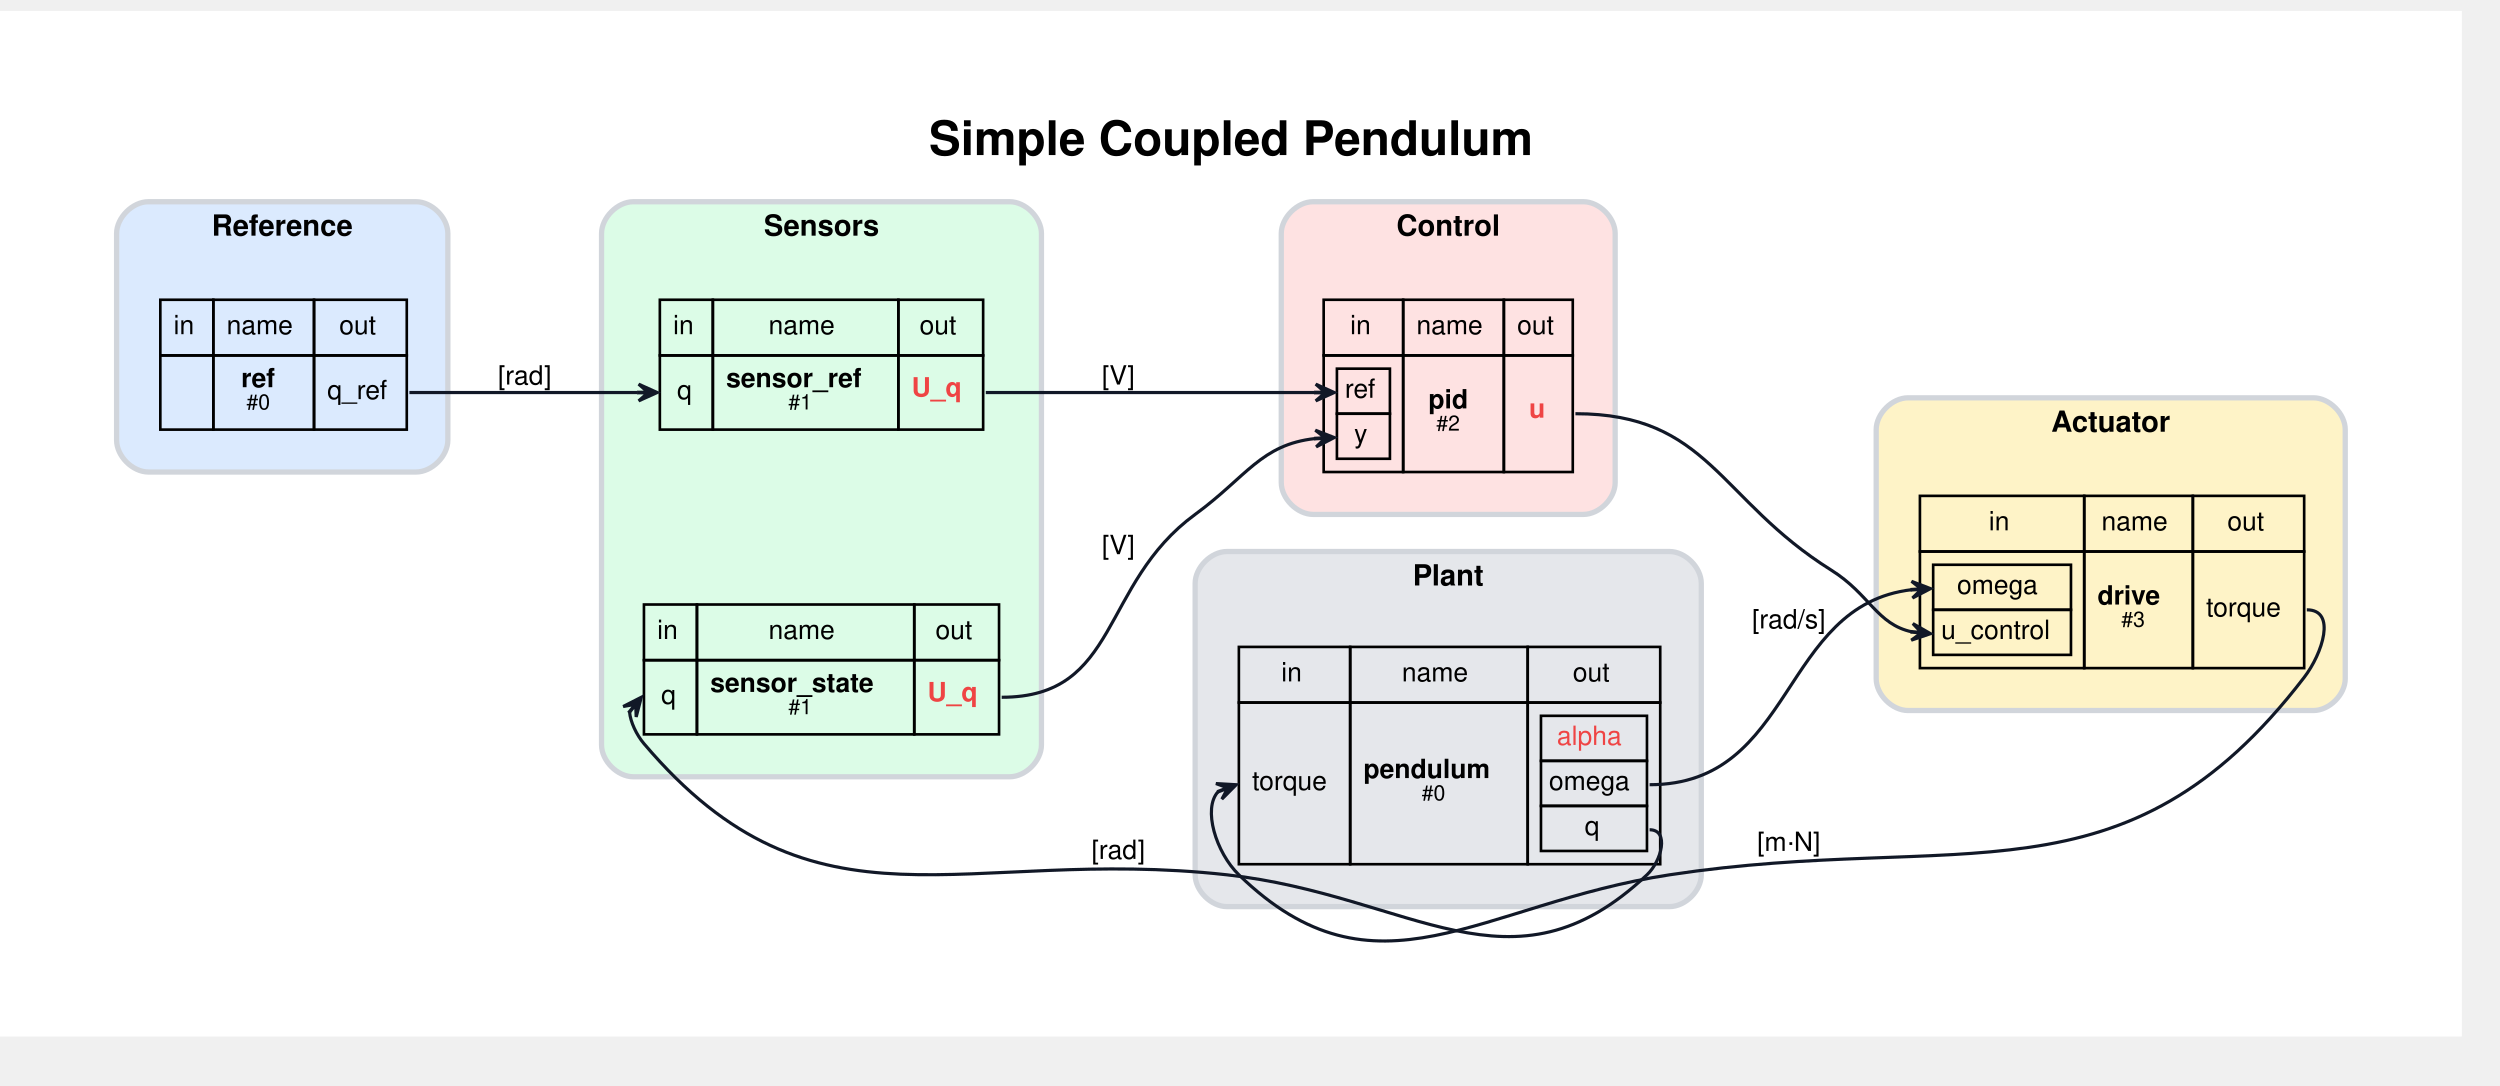
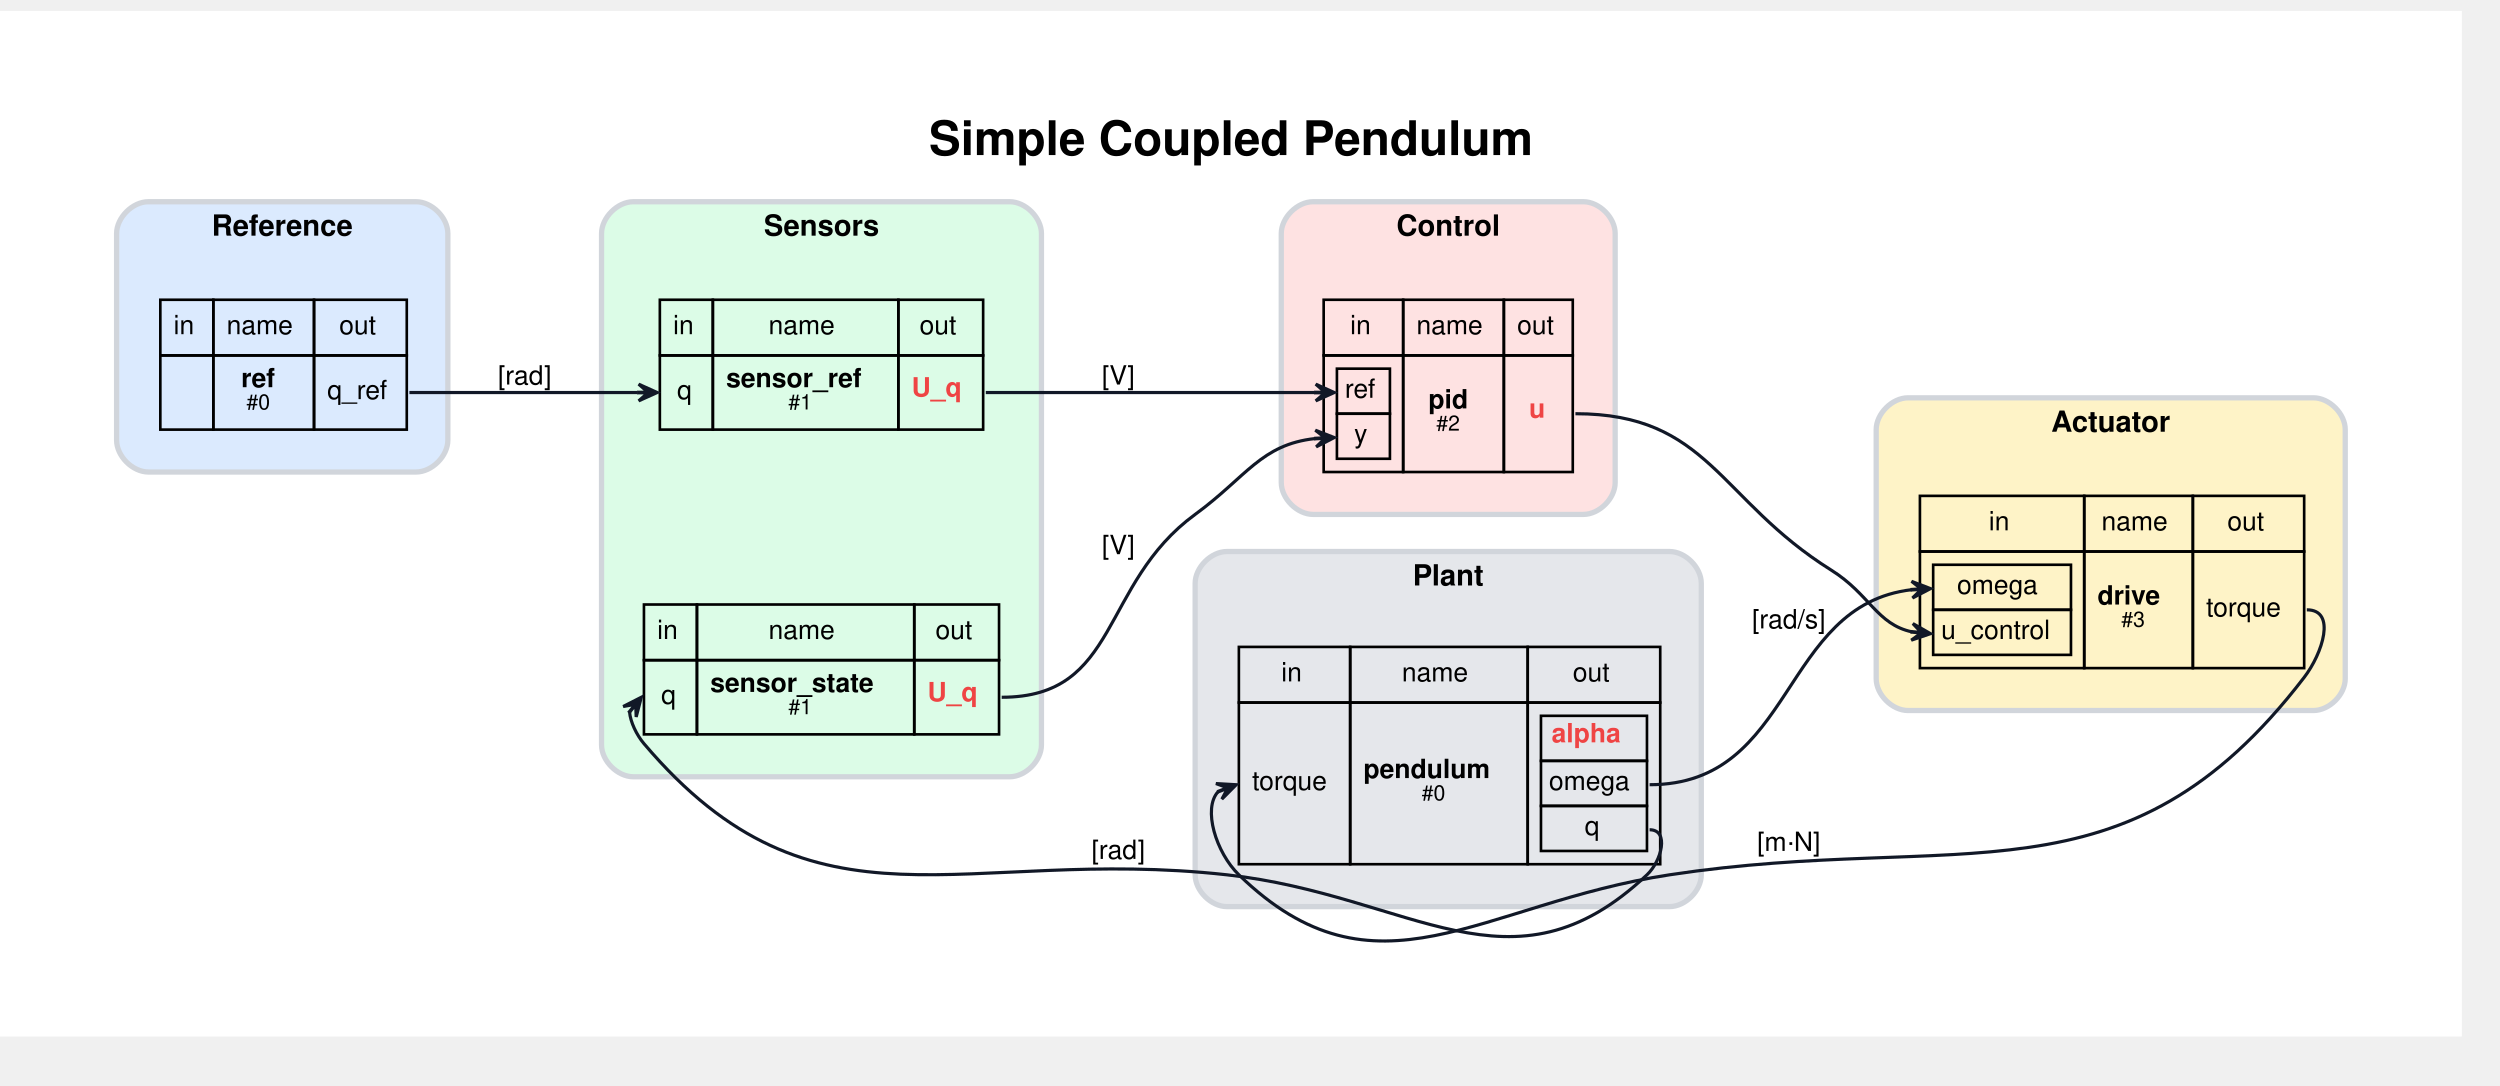
<svg xmlns="http://www.w3.org/2000/svg" width="958pt" height="416pt" viewBox="14.40 14.40 943.40 401.42">
  <g id="graph0" class="graph" transform="scale(1 1) rotate(0) translate(50.4 365.42)">
    <polygon fill="white" stroke="transparent" points="-36,36 -36,-351.02 893,-351.02 893,36 -36,36" />
    <text text-anchor="middle" x="428.5" y="-296.62" font-family="Helvetica,sans-Serif" font-weight="bold" font-size="18.00">Simple Coupled Pendulum</text>
    <g id="clust1" class="cluster">
      <path fill="#dbeafe" stroke="#d1d5db" stroke-width="2" d="M20,-177.02C20,-177.02 121,-177.02 121,-177.02 127,-177.02 133,-183.02 133,-189.02 133,-189.02 133,-267.02 133,-267.02 133,-273.02 127,-279.02 121,-279.02 121,-279.02 20,-279.02 20,-279.02 14,-279.02 8,-273.02 8,-267.02 8,-267.02 8,-189.02 8,-189.02 8,-183.02 14,-177.02 20,-177.02" />
      <text text-anchor="middle" x="70.5" y="-266.22" font-family="Helvetica,sans-Serif" font-weight="bold" font-size="11.00">Reference</text>
    </g>
    <g id="clust2" class="cluster">
      <path fill="#dcfce7" stroke="#d1d5db" stroke-width="2" d="M203,-62.02C203,-62.02 345,-62.02 345,-62.02 351,-62.02 357,-68.02 357,-74.02 357,-74.02 357,-267.02 357,-267.02 357,-273.02 351,-279.02 345,-279.02 345,-279.02 203,-279.02 203,-279.02 197,-279.02 191,-273.02 191,-267.02 191,-267.02 191,-74.02 191,-74.02 191,-68.02 197,-62.02 203,-62.02" />
      <text text-anchor="middle" x="274" y="-266.22" font-family="Helvetica,sans-Serif" font-weight="bold" font-size="11.00">Sensors</text>
    </g>
    <g id="clust3" class="cluster">
      <path fill="#fee2e2" stroke="#d1d5db" stroke-width="2" d="M459.5,-161.02C459.5,-161.02 561.5,-161.02 561.5,-161.02 567.5,-161.02 573.5,-167.02 573.5,-173.02 573.5,-173.02 573.5,-267.02 573.5,-267.02 573.5,-273.02 567.5,-279.02 561.5,-279.02 561.5,-279.02 459.5,-279.02 459.5,-279.02 453.5,-279.02 447.5,-273.02 447.5,-267.02 447.5,-267.02 447.5,-173.02 447.5,-173.02 447.5,-167.02 453.5,-161.02 459.5,-161.02" />
      <text text-anchor="middle" x="510.5" y="-266.22" font-family="Helvetica,sans-Serif" font-weight="bold" font-size="11.00">Control</text>
    </g>
    <g id="clust4" class="cluster">
      <path fill="#fef3c7" stroke="#d1d5db" stroke-width="2" d="M684,-87.02C684,-87.02 837,-87.02 837,-87.02 843,-87.02 849,-93.02 849,-99.02 849,-99.02 849,-193.02 849,-193.02 849,-199.02 843,-205.02 837,-205.02 837,-205.02 684,-205.02 684,-205.02 678,-205.02 672,-199.02 672,-193.02 672,-193.02 672,-99.02 672,-99.02 672,-93.02 678,-87.02 684,-87.02" />
      <text text-anchor="middle" x="760.5" y="-192.22" font-family="Helvetica,sans-Serif" font-weight="bold" font-size="11.00">Actuator</text>
    </g>
    <g id="clust5" class="cluster">
      <path fill="#e5e7eb" stroke="#d1d5db" stroke-width="2" d="M427,-13.02C427,-13.02 594,-13.02 594,-13.02 600,-13.02 606,-19.02 606,-25.02 606,-25.02 606,-135.02 606,-135.02 606,-141.02 600,-147.02 594,-147.02 594,-147.02 427,-147.02 427,-147.02 421,-147.02 415,-141.02 415,-135.02 415,-135.02 415,-25.02 415,-25.02 415,-19.02 421,-13.02 427,-13.02" />
      <text text-anchor="middle" x="510.5" y="-134.22" font-family="Helvetica,sans-Serif" font-weight="bold" font-size="11.00">Plant</text>
    </g>
    <g id="node1" class="node">
      <polygon fill="none" stroke="black" points="24.5,-221.02 24.5,-242.02 44.5,-242.02 44.5,-221.02 24.5,-221.02" />
      <text text-anchor="start" x="29.5" y="-229.02" font-family="Helvetica,sans-Serif" font-size="10.00">in</text>
      <polygon fill="none" stroke="black" points="44.5,-221.02 44.5,-242.02 82.5,-242.02 82.5,-221.02 44.5,-221.02" />
      <text text-anchor="start" x="49.5" y="-229.02" font-family="Helvetica,sans-Serif" font-size="10.00">name</text>
      <polygon fill="none" stroke="black" points="82.5,-221.02 82.5,-242.02 117.5,-242.02 117.5,-221.02 82.5,-221.02" />
      <text text-anchor="start" x="92" y="-229.02" font-family="Helvetica,sans-Serif" font-size="10.00">out</text>
      <polygon fill="none" stroke="black" points="24.5,-193.02 24.5,-221.02 44.5,-221.02 44.5,-193.02 24.5,-193.02" />
      <polygon fill="none" stroke="black" points="44.5,-193.02 44.5,-221.02 82.5,-221.02 82.5,-193.02 44.5,-193.02" />
      <text text-anchor="start" x="55" y="-209.02" font-family="Helvetica,sans-Serif" font-weight="bold" font-size="10.00">ref</text>
      <text text-anchor="start" x="57" y="-200.62" font-family="Helvetica,sans-Serif" font-size="8.00">#0</text>
      <polygon fill="none" stroke="black" points="82.5,-193.02 82.5,-221.02 117.5,-221.02 117.5,-193.02 82.5,-193.02" />
      <text text-anchor="start" x="87.5" y="-204.52" font-family="Helvetica,sans-Serif" font-size="10.00">q_ref</text>
    </g>
    <g id="node2" class="node">
      <polygon fill="none" stroke="black" points="213,-221.02 213,-242.02 233,-242.02 233,-221.02 213,-221.02" />
      <text text-anchor="start" x="218" y="-229.02" font-family="Helvetica,sans-Serif" font-size="10.00">in</text>
      <polygon fill="none" stroke="black" points="233,-221.02 233,-242.02 303,-242.02 303,-221.02 233,-221.02" />
      <text text-anchor="start" x="254" y="-229.02" font-family="Helvetica,sans-Serif" font-size="10.00">name</text>
      <polygon fill="none" stroke="black" points="303,-221.02 303,-242.02 335,-242.02 335,-221.02 303,-221.02" />
      <text text-anchor="start" x="311" y="-229.02" font-family="Helvetica,sans-Serif" font-size="10.00">out</text>
      <polygon fill="none" stroke="black" points="213,-193.02 213,-221.02 233,-221.02 233,-193.02 213,-193.02" />
      <text text-anchor="start" x="219.5" y="-204.52" font-family="Helvetica,sans-Serif" font-size="10.00">q</text>
      <polygon fill="none" stroke="black" points="233,-193.02 233,-221.02 303,-221.02 303,-193.02 233,-193.02" />
      <text text-anchor="start" x="238" y="-209.02" font-family="Helvetica,sans-Serif" font-weight="bold" font-size="10.00">sensor_ref</text>
      <text text-anchor="start" x="261.5" y="-200.62" font-family="Helvetica,sans-Serif" font-size="8.00">#1</text>
      <polygon fill="none" stroke="black" points="303,-193.02 303,-221.02 335,-221.02 335,-193.02 303,-193.02" />
      <text text-anchor="start" x="308" y="-205.52" font-family="Helvetica,sans-Serif" font-weight="bold" font-size="10.00" fill="#ef4444">U_q</text>
    </g>
    <g id="edge1" class="edge">
      <path fill="none" stroke="#111827" stroke-width="1.2" d="M118.5,-207.02C157.46,-207.02 169.02,-207.02 204.56,-207.02" />
      <polygon fill="#111827" stroke="#111827" stroke-width="1.2" points="212,-207.02 205,-210.17 208.5,-207.12 205,-207.12 205,-207.02 205,-206.92 208.5,-206.92 205,-203.87 212,-207.02 212,-207.02" />
      <text text-anchor="middle" x="162" y="-210.02" font-family="Helvetica,sans-Serif" font-size="10.00">[rad]</text>
    </g>
    <g id="node4" class="node">
      <polygon fill="none" stroke="black" points="463.5,-221.02 463.5,-242.02 493.5,-242.02 493.5,-221.02 463.5,-221.02" />
      <text text-anchor="start" x="473.5" y="-229.02" font-family="Helvetica,sans-Serif" font-size="10.00">in</text>
      <polygon fill="none" stroke="black" points="493.5,-221.02 493.5,-242.02 531.5,-242.02 531.5,-221.02 493.5,-221.02" />
      <text text-anchor="start" x="498.5" y="-229.02" font-family="Helvetica,sans-Serif" font-size="10.00">name</text>
      <polygon fill="none" stroke="black" points="531.5,-221.02 531.5,-242.02 557.5,-242.02 557.5,-221.02 531.5,-221.02" />
      <text text-anchor="start" x="536.5" y="-229.02" font-family="Helvetica,sans-Serif" font-size="10.00">out</text>
      <polygon fill="none" stroke="black" points="463.5,-177.02 463.5,-221.02 493.5,-221.02 493.5,-177.02 463.5,-177.02" />
      <polygon fill="none" stroke="black" points="468.5,-199.02 468.5,-216.02 488.5,-216.02 488.5,-199.02 468.5,-199.02" />
      <text text-anchor="start" x="471.5" y="-205.02" font-family="Helvetica,sans-Serif" font-size="10.00">ref</text>
      <polygon fill="none" stroke="black" points="468.5,-182.02 468.5,-199.02 488.5,-199.02 488.5,-182.02 468.5,-182.02" />
      <text text-anchor="start" x="475" y="-188.02" font-family="Helvetica,sans-Serif" font-size="10.00">y</text>
      <polygon fill="none" stroke="black" points="493.5,-177.02 493.5,-221.02 531.5,-221.02 531.5,-177.02 493.5,-177.02" />
      <text text-anchor="start" x="503" y="-201.02" font-family="Helvetica,sans-Serif" font-weight="bold" font-size="10.00">pid</text>
      <text text-anchor="start" x="506" y="-192.62" font-family="Helvetica,sans-Serif" font-size="8.00">#2</text>
      <polygon fill="none" stroke="black" points="531.5,-177.02 531.5,-221.02 557.5,-221.02 557.5,-177.02 531.5,-177.02" />
      <text text-anchor="start" x="541" y="-197.52" font-family="Helvetica,sans-Serif" font-weight="bold" font-size="10.00" fill="#ef4444">u</text>
    </g>
    <g id="edge3" class="edge">
      <path fill="none" stroke="#111827" stroke-width="1.2" d="M336,-207.02C391.93,-207.02 407.72,-207.02 460.2,-207.02" />
      <polygon fill="#111827" stroke="#111827" stroke-width="1.2" points="467.5,-207.02 460.5,-210.17 464,-207.12 460.5,-207.12 460.5,-207.02 460.5,-206.92 464,-206.92 460.5,-203.87 467.5,-207.02 467.5,-207.02" />
      <text text-anchor="middle" x="386" y="-210.02" font-family="Helvetica,sans-Serif" font-size="10.00">[V]</text>
    </g>
    <g id="node3" class="node">
      <polygon fill="none" stroke="black" points="207,-106.02 207,-127.02 227,-127.02 227,-106.02 207,-106.02" />
      <text text-anchor="start" x="212" y="-114.02" font-family="Helvetica,sans-Serif" font-size="10.00">in</text>
      <polygon fill="none" stroke="black" points="227,-106.02 227,-127.02 309,-127.02 309,-106.02 227,-106.02" />
      <text text-anchor="start" x="254" y="-114.02" font-family="Helvetica,sans-Serif" font-size="10.00">name</text>
      <polygon fill="none" stroke="black" points="309,-106.02 309,-127.02 341,-127.02 341,-106.02 309,-106.02" />
      <text text-anchor="start" x="317" y="-114.02" font-family="Helvetica,sans-Serif" font-size="10.00">out</text>
      <polygon fill="none" stroke="black" points="207,-78.02 207,-106.02 227,-106.02 227,-78.02 207,-78.02" />
      <text text-anchor="start" x="213.5" y="-89.52" font-family="Helvetica,sans-Serif" font-size="10.00">q</text>
      <polygon fill="none" stroke="black" points="227,-78.02 227,-106.02 309,-106.02 309,-78.02 227,-78.02" />
      <text text-anchor="start" x="232" y="-94.02" font-family="Helvetica,sans-Serif" font-weight="bold" font-size="10.00">sensor_state</text>
      <text text-anchor="start" x="261.5" y="-85.62" font-family="Helvetica,sans-Serif" font-size="8.00">#1</text>
      <polygon fill="none" stroke="black" points="309,-78.02 309,-106.02 341,-106.02 341,-78.02 309,-78.02" />
      <text text-anchor="start" x="314" y="-90.52" font-family="Helvetica,sans-Serif" font-weight="bold" font-size="10.00" fill="#ef4444">U_q</text>
    </g>
    <g id="edge4" class="edge">
      <path fill="none" stroke="#111827" stroke-width="1.2" d="M342,-92.02C386.64,-92.02 378.95,-134.68 415,-161.02 434.42,-175.21 439.84,-187.4 460.29,-189.65" />
      <polygon fill="#111827" stroke="#111827" stroke-width="1.2" points="467.5,-190.02 460.35,-192.8 464,-189.94 460.5,-189.76 460.51,-189.66 460.51,-189.56 464.01,-189.74 460.67,-186.51 467.5,-190.02 467.5,-190.02" />
      <text text-anchor="middle" x="386" y="-146.02" font-family="Helvetica,sans-Serif" font-size="10.00">[V]</text>
    </g>
    <g id="node5" class="node">
      <polygon fill="none" stroke="black" points="688.5,-147.02 688.5,-168.02 750.5,-168.02 750.5,-147.02 688.5,-147.02" />
      <text text-anchor="start" x="714.5" y="-155.02" font-family="Helvetica,sans-Serif" font-size="10.00">in</text>
      <polygon fill="none" stroke="black" points="750.5,-147.02 750.5,-168.02 791.5,-168.02 791.5,-147.02 750.5,-147.02" />
      <text text-anchor="start" x="757" y="-155.02" font-family="Helvetica,sans-Serif" font-size="10.00">name</text>
      <polygon fill="none" stroke="black" points="791.5,-147.02 791.5,-168.02 833.5,-168.02 833.5,-147.02 791.5,-147.02" />
      <text text-anchor="start" x="804.5" y="-155.02" font-family="Helvetica,sans-Serif" font-size="10.00">out</text>
      <polygon fill="none" stroke="black" points="688.5,-103.02 688.5,-147.02 750.5,-147.02 750.5,-103.02 688.5,-103.02" />
      <polygon fill="none" stroke="black" points="693.5,-125.02 693.5,-142.02 745.5,-142.02 745.5,-125.02 693.5,-125.02" />
      <text text-anchor="start" x="702.5" y="-131.02" font-family="Helvetica,sans-Serif" font-size="10.00">omega</text>
      <polygon fill="none" stroke="black" points="693.5,-108.02 693.5,-125.02 745.5,-125.02 745.5,-108.02 693.5,-108.02" />
      <text text-anchor="start" x="696.5" y="-114.02" font-family="Helvetica,sans-Serif" font-size="10.00">u_control</text>
      <polygon fill="none" stroke="black" points="750.5,-103.02 750.5,-147.02 791.5,-147.02 791.5,-103.02 750.5,-103.02" />
      <text text-anchor="start" x="755.5" y="-127.02" font-family="Helvetica,sans-Serif" font-weight="bold" font-size="10.00">drive</text>
      <text text-anchor="start" x="764.5" y="-118.62" font-family="Helvetica,sans-Serif" font-size="8.00">#3</text>
      <polygon fill="none" stroke="black" points="791.5,-103.02 791.5,-147.02 833.5,-147.02 833.5,-103.02 791.5,-103.02" />
      <text text-anchor="start" x="796.5" y="-122.52" font-family="Helvetica,sans-Serif" font-size="10.00">torque</text>
    </g>
    <g id="edge5" class="edge">
      <path fill="none" stroke="#111827" stroke-width="1.2" d="M558.5,-199.02C608.77,-199.02 612.38,-166.68 655,-140.02 669.55,-130.92 672.18,-119.55 685.53,-116.69" />
      <polygon fill="#111827" stroke="#111827" stroke-width="1.2" points="692.5,-116.02 685.84,-119.83 689.03,-116.45 685.54,-116.79 685.53,-116.69 685.52,-116.59 689.01,-116.26 685.23,-113.56 692.5,-116.02 692.5,-116.02" />
    </g>
    <g id="node6" class="node">
      <polygon fill="none" stroke="black" points="431.5,-90.02 431.5,-111.02 473.5,-111.02 473.5,-90.02 431.5,-90.02" />
      <text text-anchor="start" x="447.5" y="-98.02" font-family="Helvetica,sans-Serif" font-size="10.00">in</text>
      <polygon fill="none" stroke="black" points="473.5,-90.02 473.5,-111.02 540.5,-111.02 540.5,-90.02 473.5,-90.02" />
      <text text-anchor="start" x="493" y="-98.02" font-family="Helvetica,sans-Serif" font-size="10.00">name</text>
      <polygon fill="none" stroke="black" points="540.5,-90.02 540.5,-111.02 590.5,-111.02 590.5,-90.02 540.5,-90.02" />
      <text text-anchor="start" x="557.5" y="-98.02" font-family="Helvetica,sans-Serif" font-size="10.00">out</text>
      <polygon fill="none" stroke="black" points="431.5,-29.02 431.5,-90.02 473.5,-90.02 473.5,-29.02 431.5,-29.02" />
      <text text-anchor="start" x="436.5" y="-57.02" font-family="Helvetica,sans-Serif" font-size="10.00">torque</text>
      <polygon fill="none" stroke="black" points="473.5,-29.02 473.5,-90.02 540.5,-90.02 540.5,-29.02 473.5,-29.02" />
      <text text-anchor="start" x="478.5" y="-61.52" font-family="Helvetica,sans-Serif" font-weight="bold" font-size="10.00">pendulum</text>
      <text text-anchor="start" x="500.5" y="-53.12" font-family="Helvetica,sans-Serif" font-size="8.00">#0</text>
      <polygon fill="none" stroke="black" points="540.5,-29.02 540.5,-90.02 590.5,-90.02 590.5,-29.02 540.5,-29.02" />
      <polygon fill="none" stroke="black" points="545.5,-68.02 545.5,-85.02 585.5,-85.02 585.5,-68.02 545.5,-68.02" />
-       <text text-anchor="start" x="551.5" y="-74.02" font-family="Helvetica,sans-Serif" font-size="10.00" fill="#ef4444">alpha</text>
+       <text text-anchor="start" x="549.5" y="-75.02" font-family="Helvetica,sans-Serif" font-weight="bold" font-size="10.00" fill="#ef4444">alpha</text>
      <polygon fill="none" stroke="black" points="545.5,-51.02 545.5,-68.02 585.5,-68.02 585.5,-51.02 545.5,-51.02" />
      <text text-anchor="start" x="548.5" y="-57.02" font-family="Helvetica,sans-Serif" font-size="10.00">omega</text>
      <polygon fill="none" stroke="black" points="545.5,-34.02 545.5,-51.02 585.5,-51.02 585.5,-34.02 545.5,-34.02" />
      <text text-anchor="start" x="562" y="-40.02" font-family="Helvetica,sans-Serif" font-size="10.00">q</text>
    </g>
    <g id="edge6" class="edge">
      <path fill="none" stroke="#111827" stroke-width="1.2" d="M834.5,-125.02C845.84,-125.02 840.4,-108.52 833.5,-99.52 765.66,-11.06 704.21,-41.76 594,-25.02 522.6,-14.17 483.31,25.3 431.5,-25.02 422.86,-33.41 417.75,-50.02 423.69,-56.42" />
      <polygon fill="#111827" stroke="#111827" stroke-width="1.2" points="430.5,-59.02 422.84,-59.46 427.19,-57.86 423.92,-56.61 423.96,-56.52 424,-56.43 427.27,-57.68 425.08,-53.58 430.5,-59.02 430.5,-59.02" />
      <text text-anchor="middle" x="639" y="-34.02" font-family="Helvetica,sans-Serif" font-size="10.00">[m·N]</text>
    </g>
    <g id="edge2" class="edge">
      <path fill="none" stroke="#111827" stroke-width="1.2" d="M586.5,-42.02C594.07,-42.02 591.01,-30.21 585.5,-25.02 534.25,23.31 497.01,-17.24 427,-25.02 327.39,-36.08 271.82,1.92 207,-74.52 204.24,-77.77 201.87,-82.7 201.57,-86.5" />
      <polygon fill="#111827" stroke="#111827" stroke-width="1.2" points="206,-92.02 199.16,-88.53 203.73,-89.35 201.54,-86.62 201.62,-86.56 201.69,-86.5 203.89,-89.23 204.07,-84.59 206,-92.02 206,-92.02" />
      <text text-anchor="middle" x="386" y="-31.02" font-family="Helvetica,sans-Serif" font-size="10.00">[rad]</text>
    </g>
    <g id="edge7" class="edge">
      <path fill="none" stroke="#111827" stroke-width="1.2" d="M586.5,-59.02C641.49,-59.02 635.69,-126.79 685.45,-132.62" />
      <polygon fill="#111827" stroke="#111827" stroke-width="1.2" points="692.5,-133.02 685.33,-135.77 689,-132.92 685.51,-132.72 685.51,-132.62 685.52,-132.52 689.01,-132.72 685.69,-129.48 692.5,-133.02 692.5,-133.02" />
      <text text-anchor="middle" x="639" y="-118.02" font-family="Helvetica,sans-Serif" font-size="10.00">[rad/s]</text>
    </g>
  </g>
</svg>
